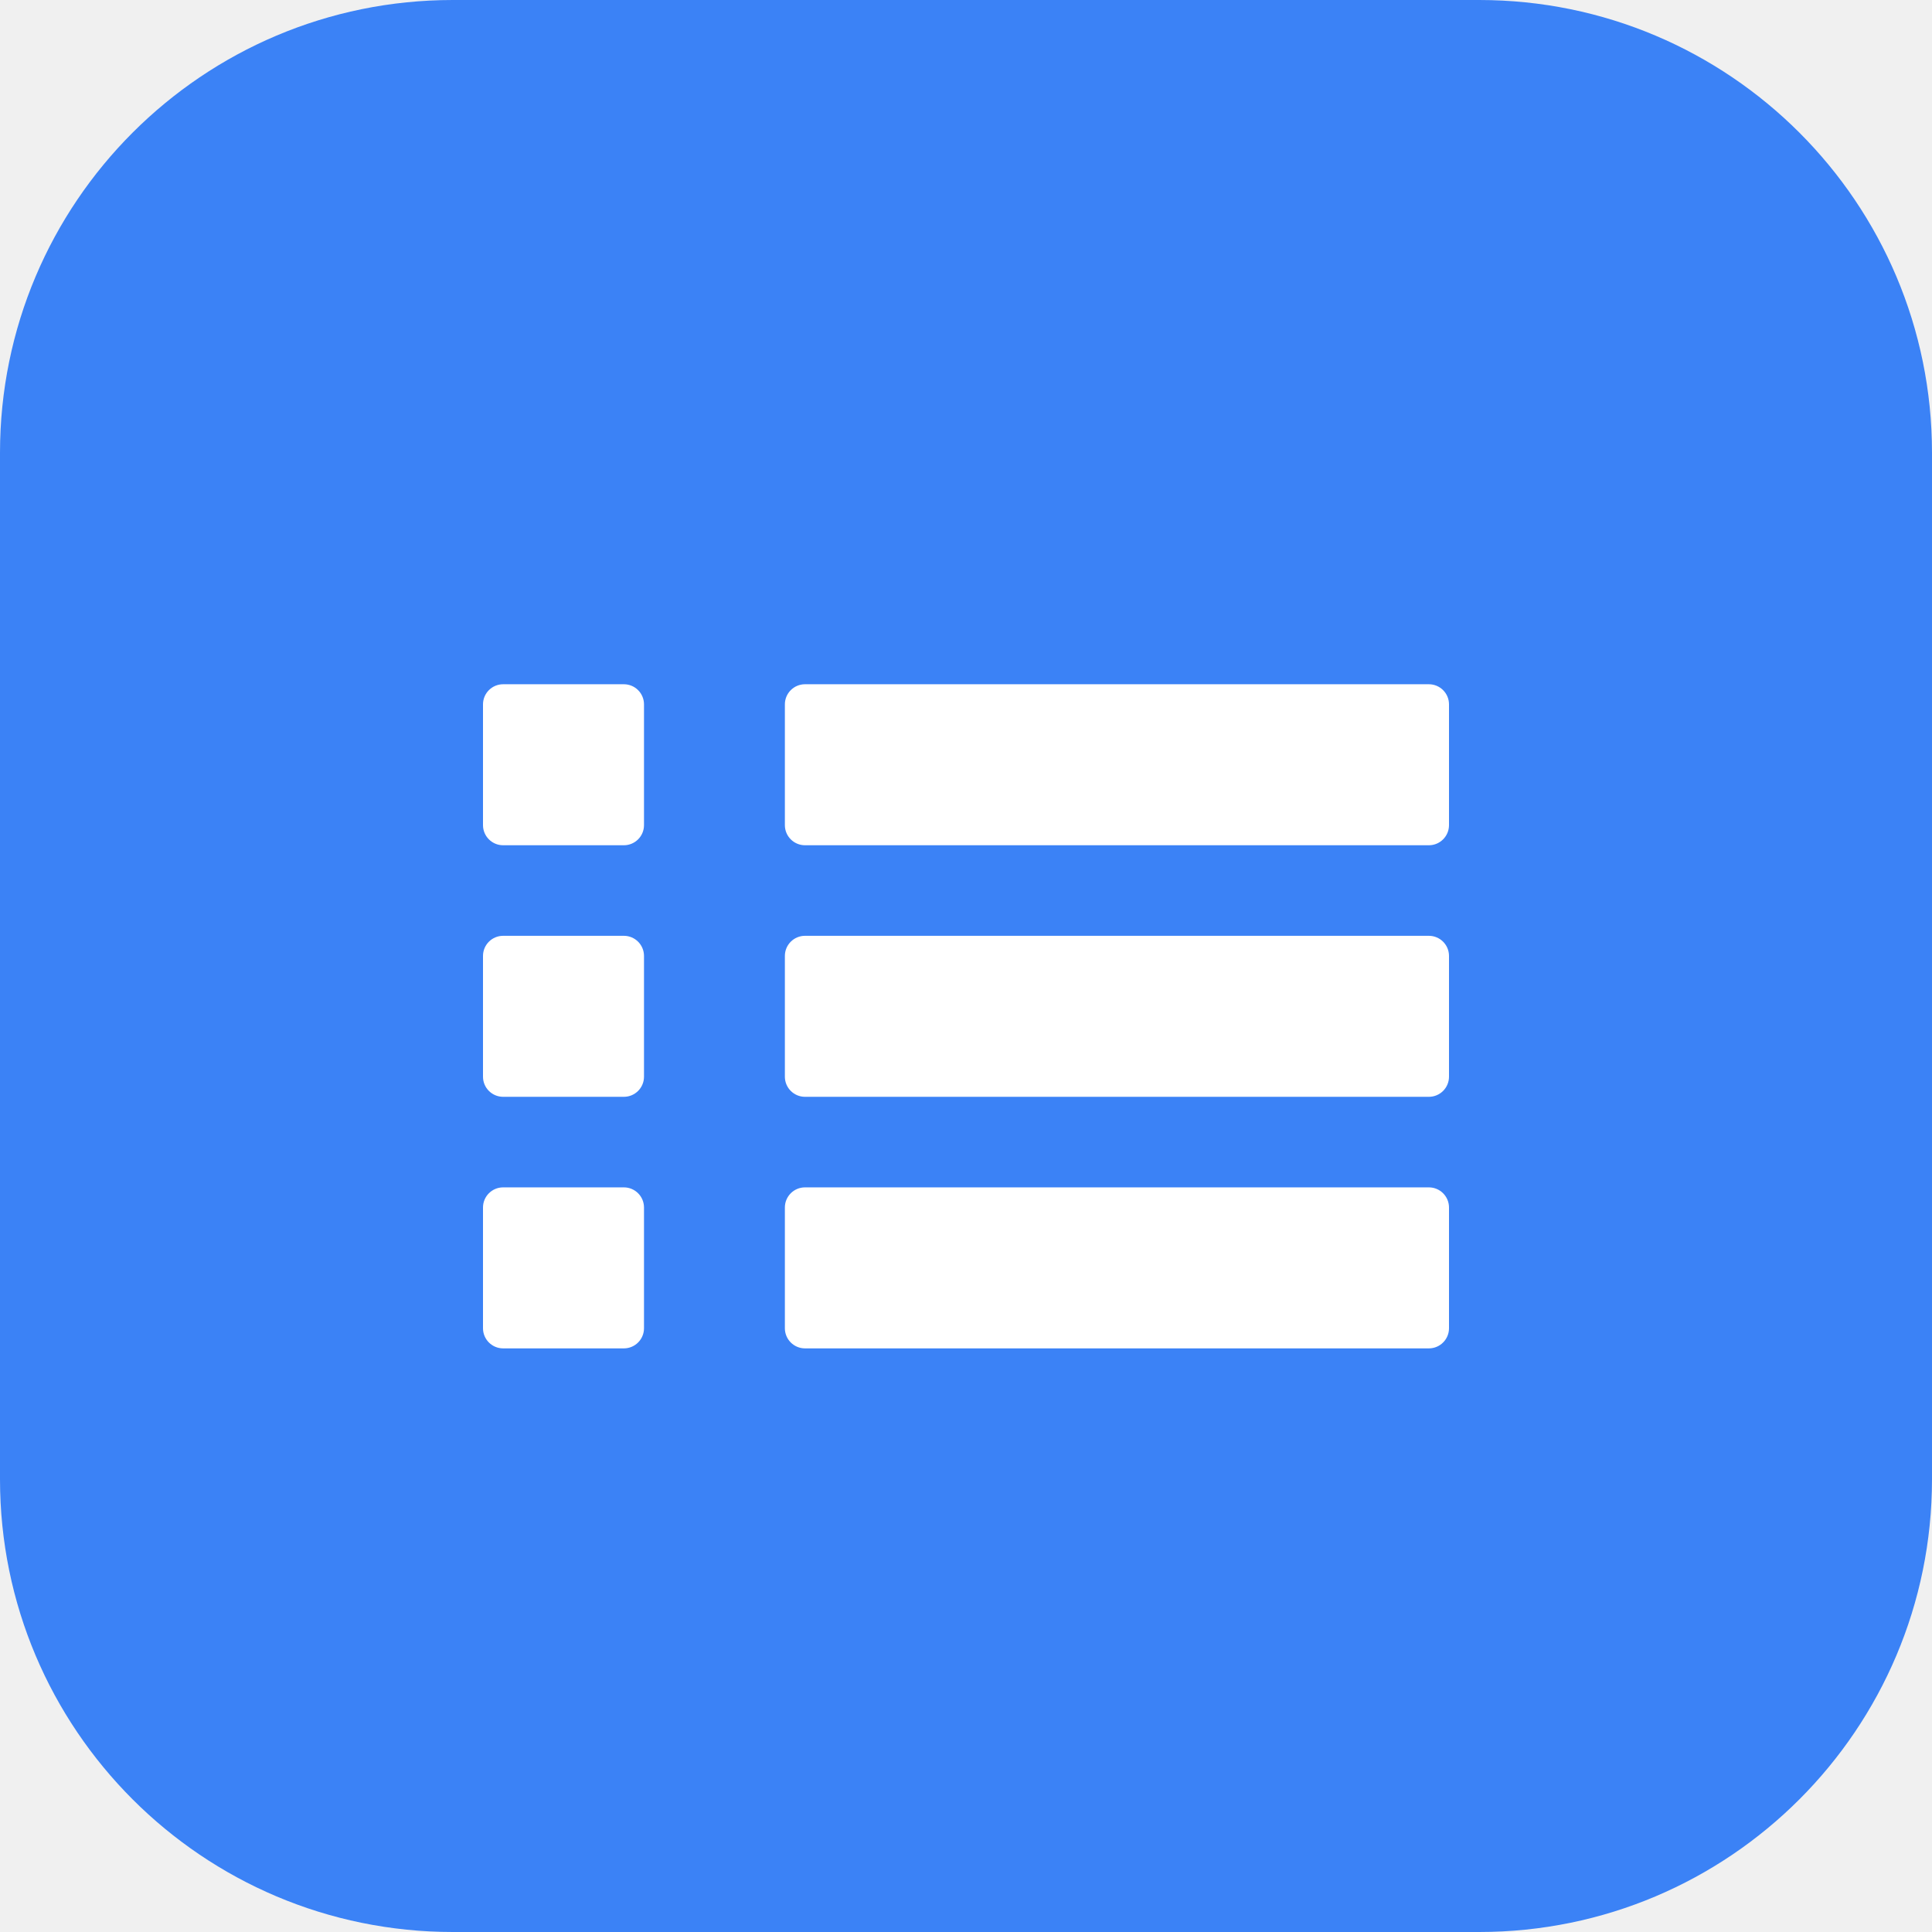
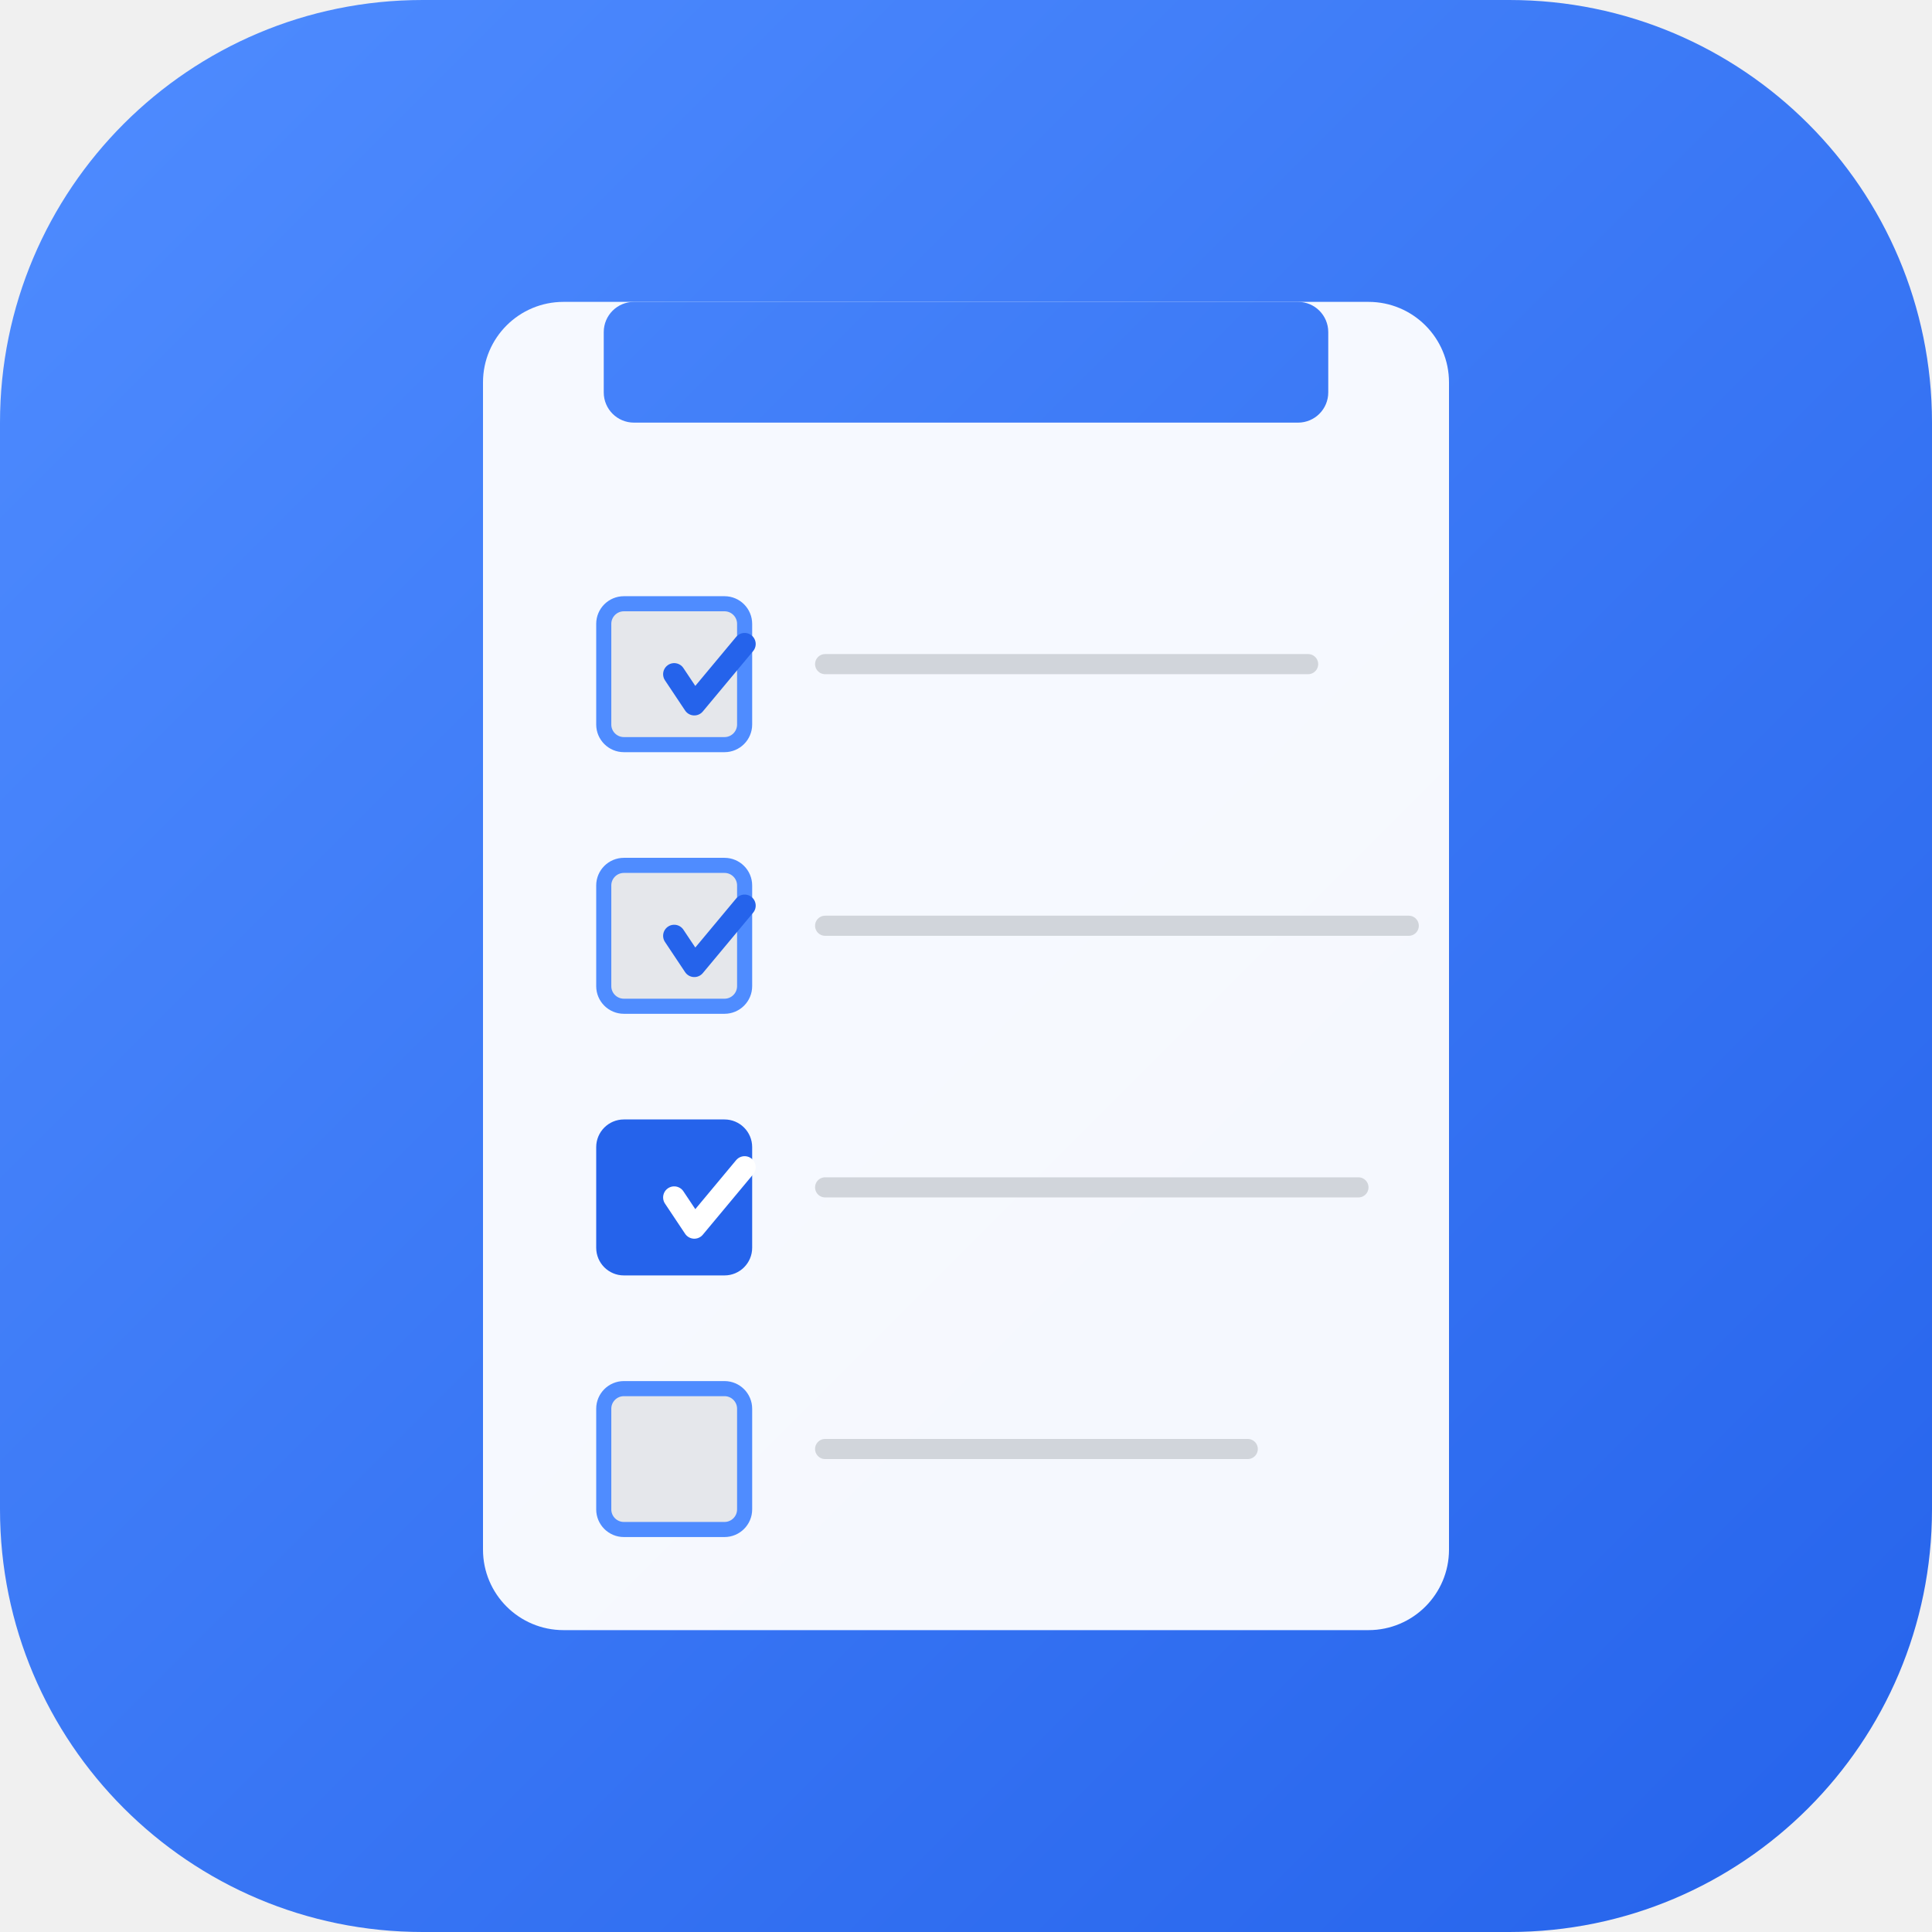
<svg xmlns="http://www.w3.org/2000/svg" viewBox="0 0 192 192">
-   <rect width="192" height="192" fill="#3b82f6" rx="45" />
-   <g transform="translate(48, 48)" fill="white">
-     <rect x="0" y="20" width="16" height="16" rx="2" />
-     <rect x="0" y="45" width="16" height="16" rx="2" />
-     <rect x="0" y="70" width="16" height="16" rx="2" />
-     <rect x="30" y="20" width="66" height="16" rx="2" />
-     <rect x="30" y="45" width="66" height="16" rx="2" />
-     <rect x="30" y="70" width="66" height="16" rx="2" />
-   </g>
+   <defs>
+     <linearGradient id="bg192" x1="0" y1="0" x2="192" y2="192" gradientUnits="userSpaceOnUse">
+       <stop offset="0%" stop-color="#4f8cff" />
+       <stop offset="100%" stop-color="#2563eb" />
+     </linearGradient>
+   </defs>
+   <rect width="192" height="192" fill="url(#bg192)" rx="42" />
+   <rect x="48" y="30" width="96" height="132" rx="8" fill="white" opacity="0.95" />
+   <rect x="60" y="30" width="72" height="12" rx="3" fill="url(#bg192)" />
+   <rect x="60" y="60" width="14" height="14" rx="2" fill="#e5e7eb" stroke="#4f8cff" stroke-width="1.5" />
+   <polyline points="67,67 69,70 74,64" fill="none" stroke="#2563eb" stroke-width="2.2" stroke-linecap="round" stroke-linejoin="round" />
+   <line x1="82" y1="66" x2="130" y2="66" stroke="#d1d5db" stroke-width="2" stroke-linecap="round" />
+   <rect x="60" y="86" width="14" height="14" rx="2" fill="#e5e7eb" stroke="#4f8cff" stroke-width="1.5" />
+   <polyline points="67,93 69,96 74,90" fill="none" stroke="#2563eb" stroke-width="2.2" stroke-linecap="round" stroke-linejoin="round" />
+   <line x1="82" y1="92" x2="140" y2="92" stroke="#d1d5db" stroke-width="2" stroke-linecap="round" />
+   <rect x="60" y="112" width="14" height="14" rx="2" fill="#2563eb" stroke="#2563eb" stroke-width="1.5" />
+   <polyline points="67,119 69,122 74,116" fill="none" stroke="white" stroke-width="2.2" stroke-linecap="round" stroke-linejoin="round" />
+   <line x1="82" y1="118" x2="135" y2="118" stroke="#d1d5db" stroke-width="2" stroke-linecap="round" />
+   <rect x="60" y="138" width="14" height="14" rx="2" fill="#e5e7eb" stroke="#4f8cff" stroke-width="1.5" />
+   <line x1="82" y1="144" x2="124" y2="144" stroke="#d1d5db" stroke-width="2" stroke-linecap="round" />
</svg>
